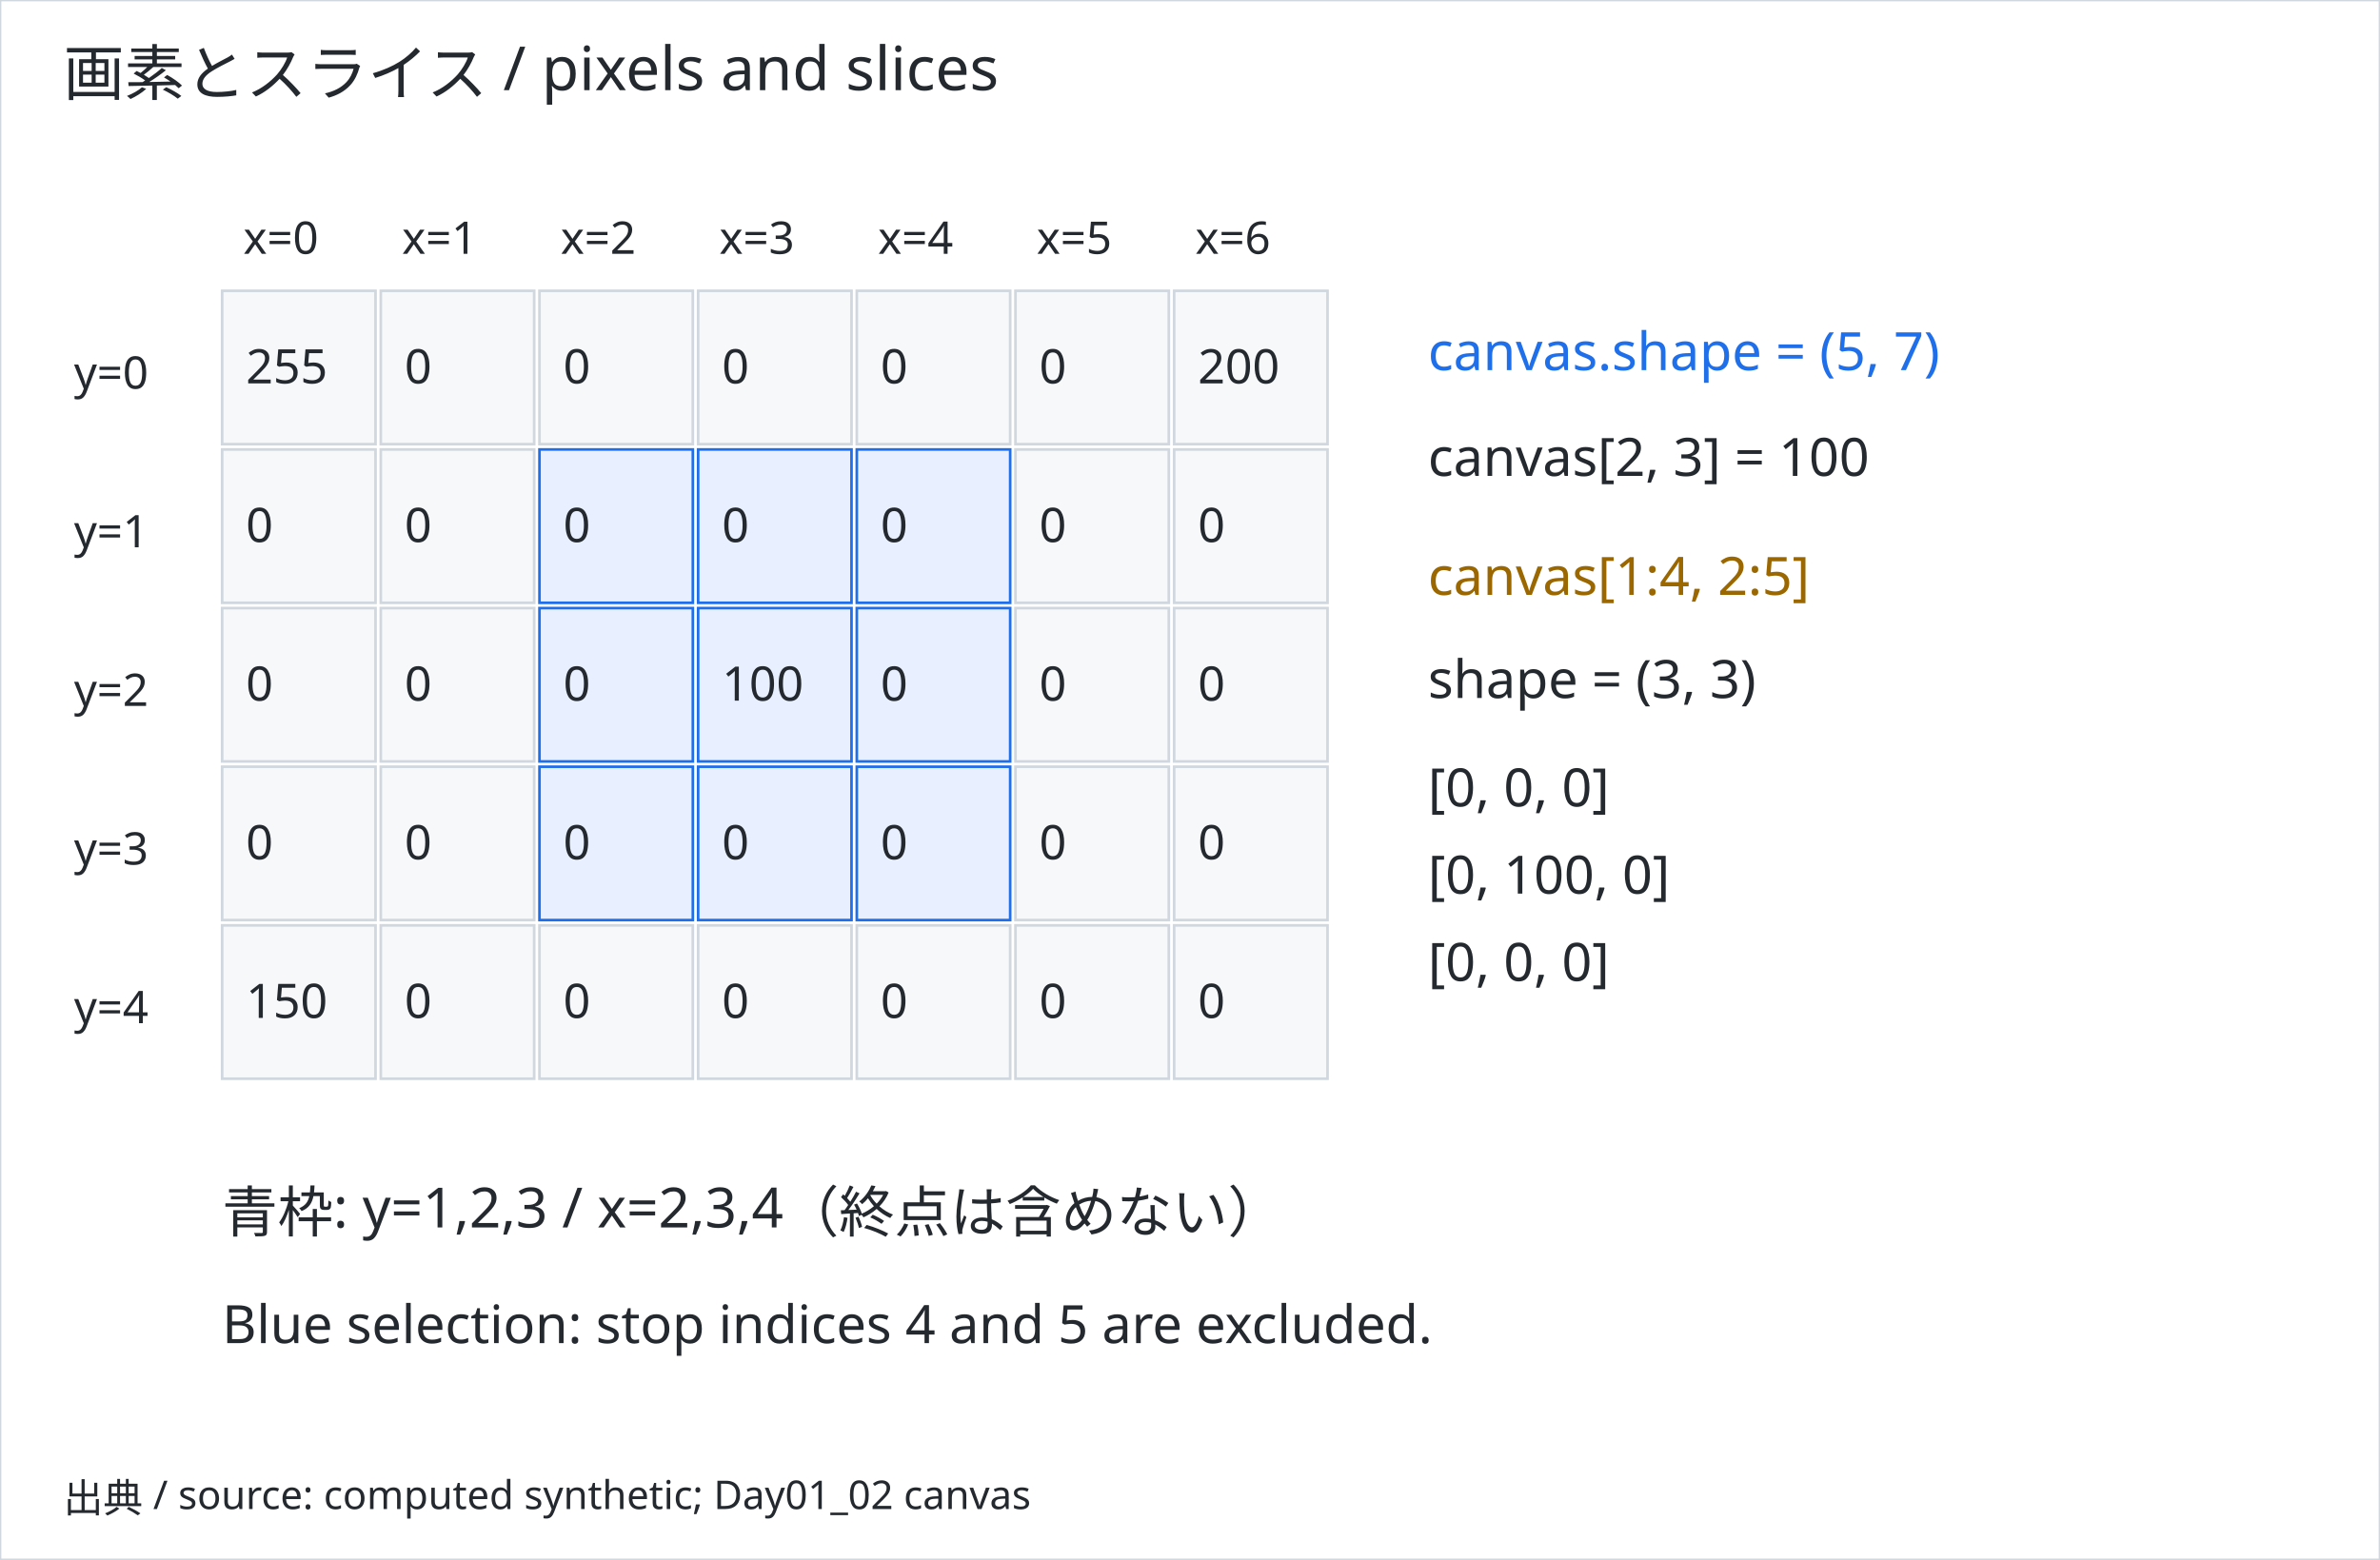
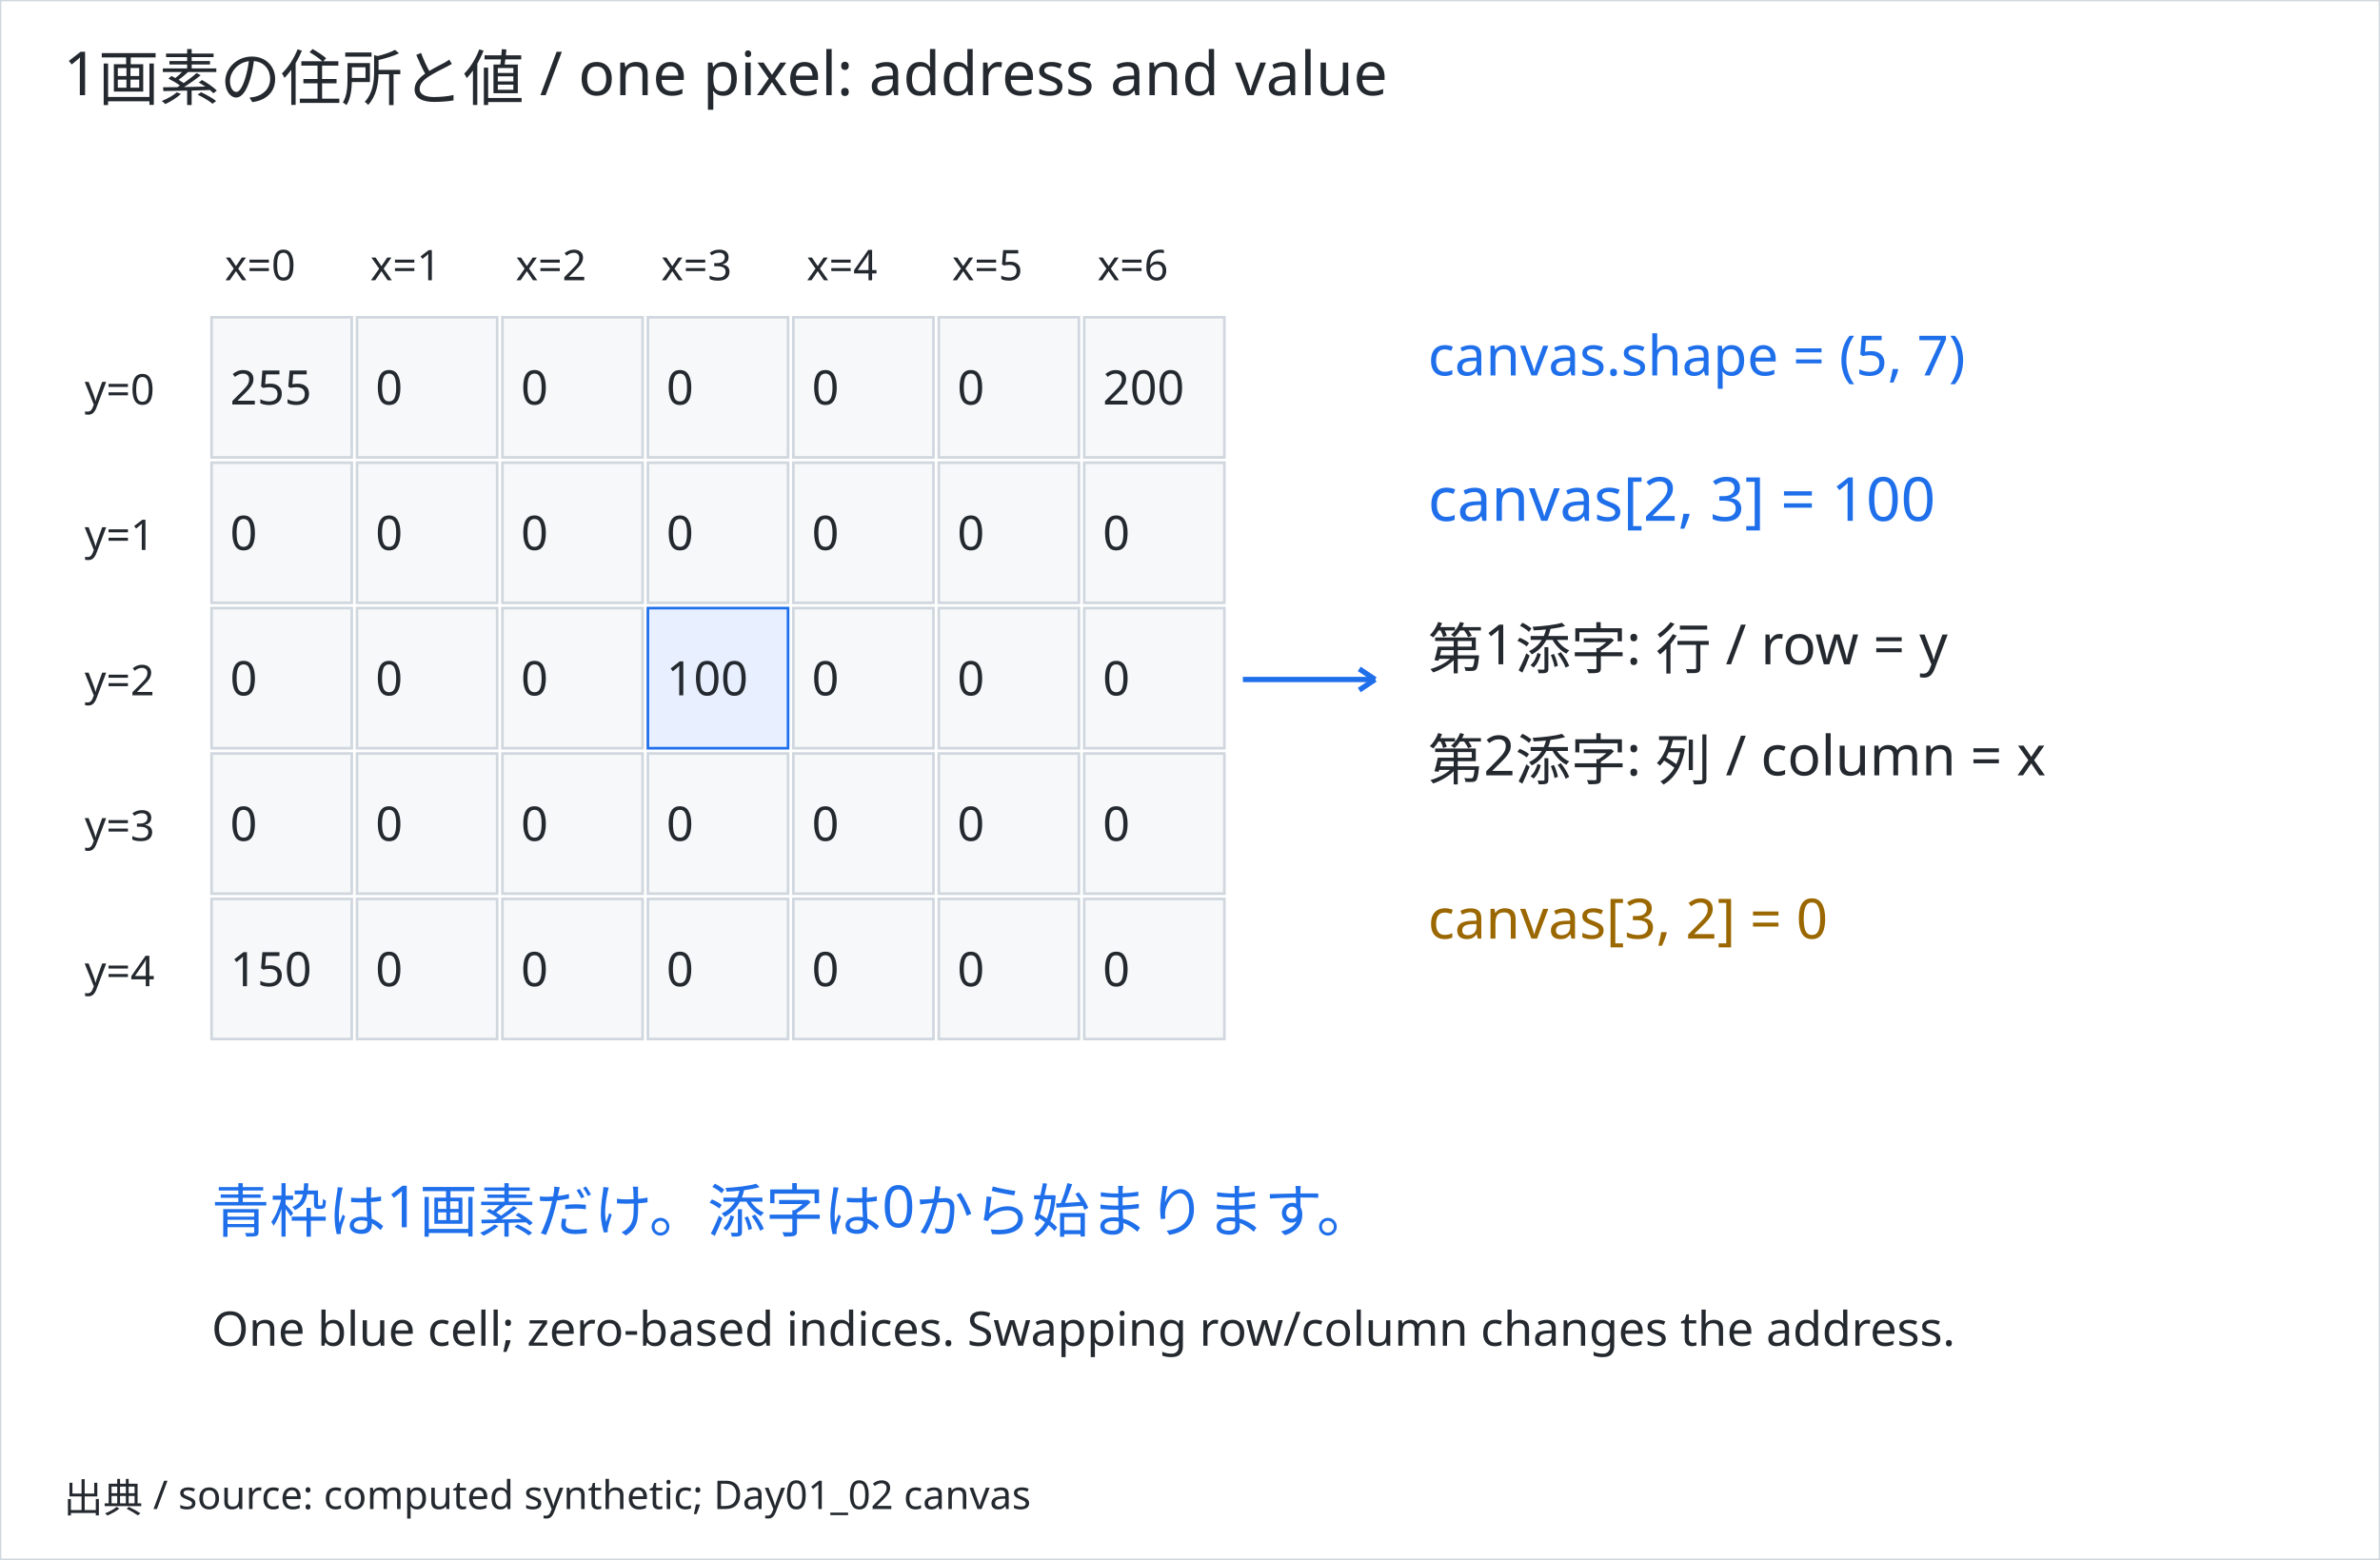
<svg xmlns="http://www.w3.org/2000/svg" viewBox="0 0 900 590" width="900" height="590" role="img">
  <rect x="0" y="0" width="900" height="590" fill="white" stroke="#d0d7de" />
-   <text x="24" y="36" font-size="23" font-family="Yu Gothic, Meiryo, Noto Sans JP, sans-serif" fill="#24292f" data-text-width="359.00">画素とスライス / pixels and slices</text>
+   <text x="24" y="36" font-size="23" font-family="Yu Gothic, Meiryo, Noto Sans JP, sans-serif" fill="#24292f" data-text-width="500.50">1画素の住所と値 / one pixel: address and value</text>
  <text x="24" y="572" font-size="15" font-family="Yu Gothic, Meiryo, Noto Sans JP, sans-serif" fill="#24292f" data-text-width="367.50">出典 / source: computed synthetic; Day01_02 canvas</text>
-   <text x="28" y="147" font-size="17" font-family="Yu Gothic, Meiryo, Noto Sans JP, sans-serif" fill="#24292f" data-text-width="30.50">y=0</text>
-   <rect x="84" y="110" width="58" height="58" fill="#f6f8fa" stroke="#d0d7de" />
-   <text x="93" y="145" font-size="18" font-family="Yu Gothic, Meiryo, Noto Sans JP, sans-serif" fill="#24292f" data-text-width="30.00">255</text>
-   <text x="92" y="96" font-size="17" font-family="Yu Gothic, Meiryo, Noto Sans JP, sans-serif" fill="#24292f" data-text-width="30.50">x=0</text>
-   <rect x="144" y="110" width="58" height="58" fill="#f6f8fa" stroke="#d0d7de" />
-   <text x="153" y="145" font-size="18" font-family="Yu Gothic, Meiryo, Noto Sans JP, sans-serif" fill="#24292f" data-text-width="10.00">0</text>
-   <text x="152" y="96" font-size="17" font-family="Yu Gothic, Meiryo, Noto Sans JP, sans-serif" fill="#24292f" data-text-width="30.50">x=1</text>
-   <rect x="204" y="110" width="58" height="58" fill="#f6f8fa" stroke="#d0d7de" />
-   <text x="213" y="145" font-size="18" font-family="Yu Gothic, Meiryo, Noto Sans JP, sans-serif" fill="#24292f" data-text-width="10.00">0</text>
-   <text x="212" y="96" font-size="17" font-family="Yu Gothic, Meiryo, Noto Sans JP, sans-serif" fill="#24292f" data-text-width="30.50">x=2</text>
-   <rect x="264" y="110" width="58" height="58" fill="#f6f8fa" stroke="#d0d7de" />
-   <text x="273" y="145" font-size="18" font-family="Yu Gothic, Meiryo, Noto Sans JP, sans-serif" fill="#24292f" data-text-width="10.00">0</text>
-   <text x="272" y="96" font-size="17" font-family="Yu Gothic, Meiryo, Noto Sans JP, sans-serif" fill="#24292f" data-text-width="30.50">x=3</text>
-   <rect x="324" y="110" width="58" height="58" fill="#f6f8fa" stroke="#d0d7de" />
-   <text x="333" y="145" font-size="18" font-family="Yu Gothic, Meiryo, Noto Sans JP, sans-serif" fill="#24292f" data-text-width="10.00">0</text>
-   <text x="332" y="96" font-size="17" font-family="Yu Gothic, Meiryo, Noto Sans JP, sans-serif" fill="#24292f" data-text-width="30.50">x=4</text>
-   <rect x="384" y="110" width="58" height="58" fill="#f6f8fa" stroke="#d0d7de" />
-   <text x="393" y="145" font-size="18" font-family="Yu Gothic, Meiryo, Noto Sans JP, sans-serif" fill="#24292f" data-text-width="10.00">0</text>
-   <text x="392" y="96" font-size="17" font-family="Yu Gothic, Meiryo, Noto Sans JP, sans-serif" fill="#24292f" data-text-width="30.50">x=5</text>
-   <rect x="444" y="110" width="58" height="58" fill="#f6f8fa" stroke="#d0d7de" />
-   <text x="453" y="145" font-size="18" font-family="Yu Gothic, Meiryo, Noto Sans JP, sans-serif" fill="#24292f" data-text-width="30.00">200</text>
-   <text x="452" y="96" font-size="17" font-family="Yu Gothic, Meiryo, Noto Sans JP, sans-serif" fill="#24292f" data-text-width="30.50">x=6</text>
-   <text x="28" y="207" font-size="17" font-family="Yu Gothic, Meiryo, Noto Sans JP, sans-serif" fill="#24292f" data-text-width="30.50">y=1</text>
-   <rect x="84" y="170" width="58" height="58" fill="#f6f8fa" stroke="#d0d7de" />
-   <text x="93" y="205" font-size="18" font-family="Yu Gothic, Meiryo, Noto Sans JP, sans-serif" fill="#24292f" data-text-width="10.00">0</text>
-   <rect x="144" y="170" width="58" height="58" fill="#f6f8fa" stroke="#d0d7de" />
-   <text x="153" y="205" font-size="18" font-family="Yu Gothic, Meiryo, Noto Sans JP, sans-serif" fill="#24292f" data-text-width="10.00">0</text>
-   <rect x="204" y="170" width="58" height="58" fill="#e8f0ff" stroke="#1f6feb" />
-   <text x="213" y="205" font-size="18" font-family="Yu Gothic, Meiryo, Noto Sans JP, sans-serif" fill="#24292f" data-text-width="10.00">0</text>
-   <rect x="264" y="170" width="58" height="58" fill="#e8f0ff" stroke="#1f6feb" />
-   <text x="273" y="205" font-size="18" font-family="Yu Gothic, Meiryo, Noto Sans JP, sans-serif" fill="#24292f" data-text-width="10.00">0</text>
-   <rect x="324" y="170" width="58" height="58" fill="#e8f0ff" stroke="#1f6feb" />
-   <text x="333" y="205" font-size="18" font-family="Yu Gothic, Meiryo, Noto Sans JP, sans-serif" fill="#24292f" data-text-width="10.00">0</text>
-   <rect x="384" y="170" width="58" height="58" fill="#f6f8fa" stroke="#d0d7de" />
-   <text x="393" y="205" font-size="18" font-family="Yu Gothic, Meiryo, Noto Sans JP, sans-serif" fill="#24292f" data-text-width="10.00">0</text>
-   <rect x="444" y="170" width="58" height="58" fill="#f6f8fa" stroke="#d0d7de" />
-   <text x="453" y="205" font-size="18" font-family="Yu Gothic, Meiryo, Noto Sans JP, sans-serif" fill="#24292f" data-text-width="10.00">0</text>
-   <text x="28" y="267" font-size="17" font-family="Yu Gothic, Meiryo, Noto Sans JP, sans-serif" fill="#24292f" data-text-width="30.50">y=2</text>
-   <rect x="84" y="230" width="58" height="58" fill="#f6f8fa" stroke="#d0d7de" />
-   <text x="93" y="265" font-size="18" font-family="Yu Gothic, Meiryo, Noto Sans JP, sans-serif" fill="#24292f" data-text-width="10.00">0</text>
-   <rect x="144" y="230" width="58" height="58" fill="#f6f8fa" stroke="#d0d7de" />
-   <text x="153" y="265" font-size="18" font-family="Yu Gothic, Meiryo, Noto Sans JP, sans-serif" fill="#24292f" data-text-width="10.00">0</text>
-   <rect x="204" y="230" width="58" height="58" fill="#e8f0ff" stroke="#1f6feb" />
-   <text x="213" y="265" font-size="18" font-family="Yu Gothic, Meiryo, Noto Sans JP, sans-serif" fill="#24292f" data-text-width="10.00">0</text>
-   <rect x="264" y="230" width="58" height="58" fill="#e8f0ff" stroke="#1f6feb" />
-   <text x="273" y="265" font-size="18" font-family="Yu Gothic, Meiryo, Noto Sans JP, sans-serif" fill="#24292f" data-text-width="30.00">100</text>
-   <rect x="324" y="230" width="58" height="58" fill="#e8f0ff" stroke="#1f6feb" />
-   <text x="333" y="265" font-size="18" font-family="Yu Gothic, Meiryo, Noto Sans JP, sans-serif" fill="#24292f" data-text-width="10.00">0</text>
-   <rect x="384" y="230" width="58" height="58" fill="#f6f8fa" stroke="#d0d7de" />
-   <text x="393" y="265" font-size="18" font-family="Yu Gothic, Meiryo, Noto Sans JP, sans-serif" fill="#24292f" data-text-width="10.00">0</text>
-   <rect x="444" y="230" width="58" height="58" fill="#f6f8fa" stroke="#d0d7de" />
-   <text x="453" y="265" font-size="18" font-family="Yu Gothic, Meiryo, Noto Sans JP, sans-serif" fill="#24292f" data-text-width="10.00">0</text>
-   <text x="28" y="327" font-size="17" font-family="Yu Gothic, Meiryo, Noto Sans JP, sans-serif" fill="#24292f" data-text-width="30.50">y=3</text>
-   <rect x="84" y="290" width="58" height="58" fill="#f6f8fa" stroke="#d0d7de" />
-   <text x="93" y="325" font-size="18" font-family="Yu Gothic, Meiryo, Noto Sans JP, sans-serif" fill="#24292f" data-text-width="10.00">0</text>
-   <rect x="144" y="290" width="58" height="58" fill="#f6f8fa" stroke="#d0d7de" />
-   <text x="153" y="325" font-size="18" font-family="Yu Gothic, Meiryo, Noto Sans JP, sans-serif" fill="#24292f" data-text-width="10.00">0</text>
-   <rect x="204" y="290" width="58" height="58" fill="#e8f0ff" stroke="#1f6feb" />
-   <text x="213" y="325" font-size="18" font-family="Yu Gothic, Meiryo, Noto Sans JP, sans-serif" fill="#24292f" data-text-width="10.00">0</text>
-   <rect x="264" y="290" width="58" height="58" fill="#e8f0ff" stroke="#1f6feb" />
-   <text x="273" y="325" font-size="18" font-family="Yu Gothic, Meiryo, Noto Sans JP, sans-serif" fill="#24292f" data-text-width="10.00">0</text>
-   <rect x="324" y="290" width="58" height="58" fill="#e8f0ff" stroke="#1f6feb" />
-   <text x="333" y="325" font-size="18" font-family="Yu Gothic, Meiryo, Noto Sans JP, sans-serif" fill="#24292f" data-text-width="10.00">0</text>
-   <rect x="384" y="290" width="58" height="58" fill="#f6f8fa" stroke="#d0d7de" />
-   <text x="393" y="325" font-size="18" font-family="Yu Gothic, Meiryo, Noto Sans JP, sans-serif" fill="#24292f" data-text-width="10.00">0</text>
-   <rect x="444" y="290" width="58" height="58" fill="#f6f8fa" stroke="#d0d7de" />
-   <text x="453" y="325" font-size="18" font-family="Yu Gothic, Meiryo, Noto Sans JP, sans-serif" fill="#24292f" data-text-width="10.00">0</text>
-   <text x="28" y="387" font-size="17" font-family="Yu Gothic, Meiryo, Noto Sans JP, sans-serif" fill="#24292f" data-text-width="30.50">y=4</text>
-   <rect x="84" y="350" width="58" height="58" fill="#f6f8fa" stroke="#d0d7de" />
-   <text x="93" y="385" font-size="18" font-family="Yu Gothic, Meiryo, Noto Sans JP, sans-serif" fill="#24292f" data-text-width="30.00">150</text>
-   <rect x="144" y="350" width="58" height="58" fill="#f6f8fa" stroke="#d0d7de" />
-   <text x="153" y="385" font-size="18" font-family="Yu Gothic, Meiryo, Noto Sans JP, sans-serif" fill="#24292f" data-text-width="10.00">0</text>
-   <rect x="204" y="350" width="58" height="58" fill="#f6f8fa" stroke="#d0d7de" />
-   <text x="213" y="385" font-size="18" font-family="Yu Gothic, Meiryo, Noto Sans JP, sans-serif" fill="#24292f" data-text-width="10.00">0</text>
-   <rect x="264" y="350" width="58" height="58" fill="#f6f8fa" stroke="#d0d7de" />
-   <text x="273" y="385" font-size="18" font-family="Yu Gothic, Meiryo, Noto Sans JP, sans-serif" fill="#24292f" data-text-width="10.00">0</text>
-   <rect x="324" y="350" width="58" height="58" fill="#f6f8fa" stroke="#d0d7de" />
-   <text x="333" y="385" font-size="18" font-family="Yu Gothic, Meiryo, Noto Sans JP, sans-serif" fill="#24292f" data-text-width="10.00">0</text>
-   <rect x="384" y="350" width="58" height="58" fill="#f6f8fa" stroke="#d0d7de" />
-   <text x="393" y="385" font-size="18" font-family="Yu Gothic, Meiryo, Noto Sans JP, sans-serif" fill="#24292f" data-text-width="10.00">0</text>
-   <rect x="444" y="350" width="58" height="58" fill="#f6f8fa" stroke="#d0d7de" />
-   <text x="453" y="385" font-size="18" font-family="Yu Gothic, Meiryo, Noto Sans JP, sans-serif" fill="#24292f" data-text-width="10.00">0</text>
-   <text x="540" y="140" font-size="20" font-family="Yu Gothic, Meiryo, Noto Sans JP, sans-serif" fill="#1f6feb" data-text-width="197.00">canvas.shape = (5, 7)</text>
-   <text x="540" y="180" font-size="20" font-family="Yu Gothic, Meiryo, Noto Sans JP, sans-serif" fill="#24292f" data-text-width="170.00">canvas[2, 3] = 100</text>
-   <text x="540" y="225" font-size="20" font-family="Yu Gothic, Meiryo, Noto Sans JP, sans-serif" fill="#9a6700" data-text-width="144.50">canvas[1:4, 2:5]</text>
-   <text x="540" y="264" font-size="20" font-family="Yu Gothic, Meiryo, Noto Sans JP, sans-serif" fill="#24292f" data-text-width="128.00">shape = (3, 3)</text>
-   <text x="540" y="305" font-size="20" font-family="Yu Gothic, Meiryo, Noto Sans JP, sans-serif" fill="#24292f" data-text-width="69.00">[0, 0, 0]</text>
-   <text x="540" y="338" font-size="20" font-family="Yu Gothic, Meiryo, Noto Sans JP, sans-serif" fill="#24292f" data-text-width="91.00">[0, 100, 0]</text>
-   <text x="540" y="371" font-size="20" font-family="Yu Gothic, Meiryo, Noto Sans JP, sans-serif" fill="#24292f" data-text-width="69.00">[0, 0, 0]</text>
-   <text x="84" y="466" font-size="21" font-family="Yu Gothic, Meiryo, Noto Sans JP, sans-serif" fill="#24292f" data-text-width="407.00">青枠: y=1,2,3 / x=2,3,4（終点は含めない）</text>
-   <text x="84" y="508" font-size="20" font-family="Yu Gothic, Meiryo, Noto Sans JP, sans-serif" fill="#24292f" data-text-width="449.00">Blue selection: stop indices 4 and 5 are excluded.</text>
+   <text x="32" y="153" font-size="16" font-family="Yu Gothic, Meiryo, Noto Sans JP, sans-serif" fill="#24292f" data-text-width="28.50">y=0</text>
+   <rect x="80" y="120" width="53" height="53" fill="#f6f8fa" stroke="#d0d7de" />
+   <text x="87" y="153" font-size="18" font-family="Yu Gothic, Meiryo, Noto Sans JP, sans-serif" fill="#24292f" data-text-width="30.00">255</text>
+   <text x="85" y="106" font-size="16" font-family="Yu Gothic, Meiryo, Noto Sans JP, sans-serif" fill="#24292f" data-text-width="28.50">x=0</text>
+   <rect x="135" y="120" width="53" height="53" fill="#f6f8fa" stroke="#d0d7de" />
+   <text x="142" y="153" font-size="18" font-family="Yu Gothic, Meiryo, Noto Sans JP, sans-serif" fill="#24292f" data-text-width="10.00">0</text>
+   <text x="140" y="106" font-size="16" font-family="Yu Gothic, Meiryo, Noto Sans JP, sans-serif" fill="#24292f" data-text-width="28.50">x=1</text>
+   <rect x="190" y="120" width="53" height="53" fill="#f6f8fa" stroke="#d0d7de" />
+   <text x="197" y="153" font-size="18" font-family="Yu Gothic, Meiryo, Noto Sans JP, sans-serif" fill="#24292f" data-text-width="10.00">0</text>
+   <text x="195" y="106" font-size="16" font-family="Yu Gothic, Meiryo, Noto Sans JP, sans-serif" fill="#24292f" data-text-width="28.50">x=2</text>
+   <rect x="245" y="120" width="53" height="53" fill="#f6f8fa" stroke="#d0d7de" />
+   <text x="252" y="153" font-size="18" font-family="Yu Gothic, Meiryo, Noto Sans JP, sans-serif" fill="#24292f" data-text-width="10.00">0</text>
+   <text x="250" y="106" font-size="16" font-family="Yu Gothic, Meiryo, Noto Sans JP, sans-serif" fill="#24292f" data-text-width="28.50">x=3</text>
+   <rect x="300" y="120" width="53" height="53" fill="#f6f8fa" stroke="#d0d7de" />
+   <text x="307" y="153" font-size="18" font-family="Yu Gothic, Meiryo, Noto Sans JP, sans-serif" fill="#24292f" data-text-width="10.00">0</text>
+   <text x="305" y="106" font-size="16" font-family="Yu Gothic, Meiryo, Noto Sans JP, sans-serif" fill="#24292f" data-text-width="28.50">x=4</text>
+   <rect x="355" y="120" width="53" height="53" fill="#f6f8fa" stroke="#d0d7de" />
+   <text x="362" y="153" font-size="18" font-family="Yu Gothic, Meiryo, Noto Sans JP, sans-serif" fill="#24292f" data-text-width="10.00">0</text>
+   <text x="360" y="106" font-size="16" font-family="Yu Gothic, Meiryo, Noto Sans JP, sans-serif" fill="#24292f" data-text-width="28.50">x=5</text>
+   <rect x="410" y="120" width="53" height="53" fill="#f6f8fa" stroke="#d0d7de" />
+   <text x="417" y="153" font-size="18" font-family="Yu Gothic, Meiryo, Noto Sans JP, sans-serif" fill="#24292f" data-text-width="30.00">200</text>
+   <text x="415" y="106" font-size="16" font-family="Yu Gothic, Meiryo, Noto Sans JP, sans-serif" fill="#24292f" data-text-width="28.50">x=6</text>
+   <text x="32" y="208" font-size="16" font-family="Yu Gothic, Meiryo, Noto Sans JP, sans-serif" fill="#24292f" data-text-width="28.50">y=1</text>
+   <rect x="80" y="175" width="53" height="53" fill="#f6f8fa" stroke="#d0d7de" />
+   <text x="87" y="208" font-size="18" font-family="Yu Gothic, Meiryo, Noto Sans JP, sans-serif" fill="#24292f" data-text-width="10.00">0</text>
+   <rect x="135" y="175" width="53" height="53" fill="#f6f8fa" stroke="#d0d7de" />
+   <text x="142" y="208" font-size="18" font-family="Yu Gothic, Meiryo, Noto Sans JP, sans-serif" fill="#24292f" data-text-width="10.00">0</text>
+   <rect x="190" y="175" width="53" height="53" fill="#f6f8fa" stroke="#d0d7de" />
+   <text x="197" y="208" font-size="18" font-family="Yu Gothic, Meiryo, Noto Sans JP, sans-serif" fill="#24292f" data-text-width="10.00">0</text>
+   <rect x="245" y="175" width="53" height="53" fill="#f6f8fa" stroke="#d0d7de" />
+   <text x="252" y="208" font-size="18" font-family="Yu Gothic, Meiryo, Noto Sans JP, sans-serif" fill="#24292f" data-text-width="10.00">0</text>
+   <rect x="300" y="175" width="53" height="53" fill="#f6f8fa" stroke="#d0d7de" />
+   <text x="307" y="208" font-size="18" font-family="Yu Gothic, Meiryo, Noto Sans JP, sans-serif" fill="#24292f" data-text-width="10.00">0</text>
+   <rect x="355" y="175" width="53" height="53" fill="#f6f8fa" stroke="#d0d7de" />
+   <text x="362" y="208" font-size="18" font-family="Yu Gothic, Meiryo, Noto Sans JP, sans-serif" fill="#24292f" data-text-width="10.00">0</text>
+   <rect x="410" y="175" width="53" height="53" fill="#f6f8fa" stroke="#d0d7de" />
+   <text x="417" y="208" font-size="18" font-family="Yu Gothic, Meiryo, Noto Sans JP, sans-serif" fill="#24292f" data-text-width="10.00">0</text>
+   <text x="32" y="263" font-size="16" font-family="Yu Gothic, Meiryo, Noto Sans JP, sans-serif" fill="#24292f" data-text-width="28.50">y=2</text>
+   <rect x="80" y="230" width="53" height="53" fill="#f6f8fa" stroke="#d0d7de" />
+   <text x="87" y="263" font-size="18" font-family="Yu Gothic, Meiryo, Noto Sans JP, sans-serif" fill="#24292f" data-text-width="10.00">0</text>
+   <rect x="135" y="230" width="53" height="53" fill="#f6f8fa" stroke="#d0d7de" />
+   <text x="142" y="263" font-size="18" font-family="Yu Gothic, Meiryo, Noto Sans JP, sans-serif" fill="#24292f" data-text-width="10.00">0</text>
+   <rect x="190" y="230" width="53" height="53" fill="#f6f8fa" stroke="#d0d7de" />
+   <text x="197" y="263" font-size="18" font-family="Yu Gothic, Meiryo, Noto Sans JP, sans-serif" fill="#24292f" data-text-width="10.00">0</text>
+   <rect x="245" y="230" width="53" height="53" fill="#e8f0ff" stroke="#1f6feb" />
+   <text x="252" y="263" font-size="18" font-family="Yu Gothic, Meiryo, Noto Sans JP, sans-serif" fill="#24292f" data-text-width="30.00">100</text>
+   <rect x="300" y="230" width="53" height="53" fill="#f6f8fa" stroke="#d0d7de" />
+   <text x="307" y="263" font-size="18" font-family="Yu Gothic, Meiryo, Noto Sans JP, sans-serif" fill="#24292f" data-text-width="10.00">0</text>
+   <rect x="355" y="230" width="53" height="53" fill="#f6f8fa" stroke="#d0d7de" />
+   <text x="362" y="263" font-size="18" font-family="Yu Gothic, Meiryo, Noto Sans JP, sans-serif" fill="#24292f" data-text-width="10.00">0</text>
+   <rect x="410" y="230" width="53" height="53" fill="#f6f8fa" stroke="#d0d7de" />
+   <text x="417" y="263" font-size="18" font-family="Yu Gothic, Meiryo, Noto Sans JP, sans-serif" fill="#24292f" data-text-width="10.00">0</text>
+   <text x="32" y="318" font-size="16" font-family="Yu Gothic, Meiryo, Noto Sans JP, sans-serif" fill="#24292f" data-text-width="28.50">y=3</text>
+   <rect x="80" y="285" width="53" height="53" fill="#f6f8fa" stroke="#d0d7de" />
+   <text x="87" y="318" font-size="18" font-family="Yu Gothic, Meiryo, Noto Sans JP, sans-serif" fill="#24292f" data-text-width="10.00">0</text>
+   <rect x="135" y="285" width="53" height="53" fill="#f6f8fa" stroke="#d0d7de" />
+   <text x="142" y="318" font-size="18" font-family="Yu Gothic, Meiryo, Noto Sans JP, sans-serif" fill="#24292f" data-text-width="10.00">0</text>
+   <rect x="190" y="285" width="53" height="53" fill="#f6f8fa" stroke="#d0d7de" />
+   <text x="197" y="318" font-size="18" font-family="Yu Gothic, Meiryo, Noto Sans JP, sans-serif" fill="#24292f" data-text-width="10.00">0</text>
+   <rect x="245" y="285" width="53" height="53" fill="#f6f8fa" stroke="#d0d7de" />
+   <text x="252" y="318" font-size="18" font-family="Yu Gothic, Meiryo, Noto Sans JP, sans-serif" fill="#24292f" data-text-width="10.00">0</text>
+   <rect x="300" y="285" width="53" height="53" fill="#f6f8fa" stroke="#d0d7de" />
+   <text x="307" y="318" font-size="18" font-family="Yu Gothic, Meiryo, Noto Sans JP, sans-serif" fill="#24292f" data-text-width="10.00">0</text>
+   <rect x="355" y="285" width="53" height="53" fill="#f6f8fa" stroke="#d0d7de" />
+   <text x="362" y="318" font-size="18" font-family="Yu Gothic, Meiryo, Noto Sans JP, sans-serif" fill="#24292f" data-text-width="10.00">0</text>
+   <rect x="410" y="285" width="53" height="53" fill="#f6f8fa" stroke="#d0d7de" />
+   <text x="417" y="318" font-size="18" font-family="Yu Gothic, Meiryo, Noto Sans JP, sans-serif" fill="#24292f" data-text-width="10.00">0</text>
+   <text x="32" y="373" font-size="16" font-family="Yu Gothic, Meiryo, Noto Sans JP, sans-serif" fill="#24292f" data-text-width="28.50">y=4</text>
+   <rect x="80" y="340" width="53" height="53" fill="#f6f8fa" stroke="#d0d7de" />
+   <text x="87" y="373" font-size="18" font-family="Yu Gothic, Meiryo, Noto Sans JP, sans-serif" fill="#24292f" data-text-width="30.00">150</text>
+   <rect x="135" y="340" width="53" height="53" fill="#f6f8fa" stroke="#d0d7de" />
+   <text x="142" y="373" font-size="18" font-family="Yu Gothic, Meiryo, Noto Sans JP, sans-serif" fill="#24292f" data-text-width="10.00">0</text>
+   <rect x="190" y="340" width="53" height="53" fill="#f6f8fa" stroke="#d0d7de" />
+   <text x="197" y="373" font-size="18" font-family="Yu Gothic, Meiryo, Noto Sans JP, sans-serif" fill="#24292f" data-text-width="10.00">0</text>
+   <rect x="245" y="340" width="53" height="53" fill="#f6f8fa" stroke="#d0d7de" />
+   <text x="252" y="373" font-size="18" font-family="Yu Gothic, Meiryo, Noto Sans JP, sans-serif" fill="#24292f" data-text-width="10.00">0</text>
+   <rect x="300" y="340" width="53" height="53" fill="#f6f8fa" stroke="#d0d7de" />
+   <text x="307" y="373" font-size="18" font-family="Yu Gothic, Meiryo, Noto Sans JP, sans-serif" fill="#24292f" data-text-width="10.00">0</text>
+   <rect x="355" y="340" width="53" height="53" fill="#f6f8fa" stroke="#d0d7de" />
+   <text x="362" y="373" font-size="18" font-family="Yu Gothic, Meiryo, Noto Sans JP, sans-serif" fill="#24292f" data-text-width="10.00">0</text>
+   <rect x="410" y="340" width="53" height="53" fill="#f6f8fa" stroke="#d0d7de" />
+   <text x="417" y="373" font-size="18" font-family="Yu Gothic, Meiryo, Noto Sans JP, sans-serif" fill="#24292f" data-text-width="10.00">0</text>
+   <line x1="470" y1="257" x2="520" y2="257" stroke="#1f6feb" stroke-width="2" />
+   <line x1="514" y1="253" x2="520" y2="257" stroke="#1f6feb" stroke-width="2" />
+   <line x1="514" y1="261" x2="520" y2="257" stroke="#1f6feb" stroke-width="2" />
+   <text x="540" y="142" font-size="21" font-family="Yu Gothic, Meiryo, Noto Sans JP, sans-serif" fill="#1f6feb" data-text-width="207.50">canvas.shape = (5, 7)</text>
+   <text x="540" y="197" font-size="23" font-family="Yu Gothic, Meiryo, Noto Sans JP, sans-serif" fill="#1f6feb" data-text-width="199.00">canvas[2, 3] = 100</text>
+   <text x="540" y="253" font-size="21" font-family="Yu Gothic, Meiryo, Noto Sans JP, sans-serif" fill="#24292f" data-text-width="203.00">第1添字: 行 / row = y</text>
+   <text x="540" y="295" font-size="21" font-family="Yu Gothic, Meiryo, Noto Sans JP, sans-serif" fill="#24292f" data-text-width="237.50">第2添字: 列 / column = x</text>
+   <text x="540" y="355" font-size="21" font-family="Yu Gothic, Meiryo, Noto Sans JP, sans-serif" fill="#9a6700" data-text-width="156.00">canvas[3, 2] = 0</text>
+   <text x="80" y="466" font-size="22" font-family="Yu Gothic, Meiryo, Noto Sans JP, sans-serif" fill="#1f6feb" data-text-width="442.00">青枠は1画素だけ。添字は0から始まります。</text>
+   <text x="80" y="509" font-size="18" font-family="Yu Gothic, Meiryo, Noto Sans JP, sans-serif" fill="#24292f" data-text-width="651.00">One blue cell; zero-based indices. Swapping row/column changes the address.</text>
</svg>
